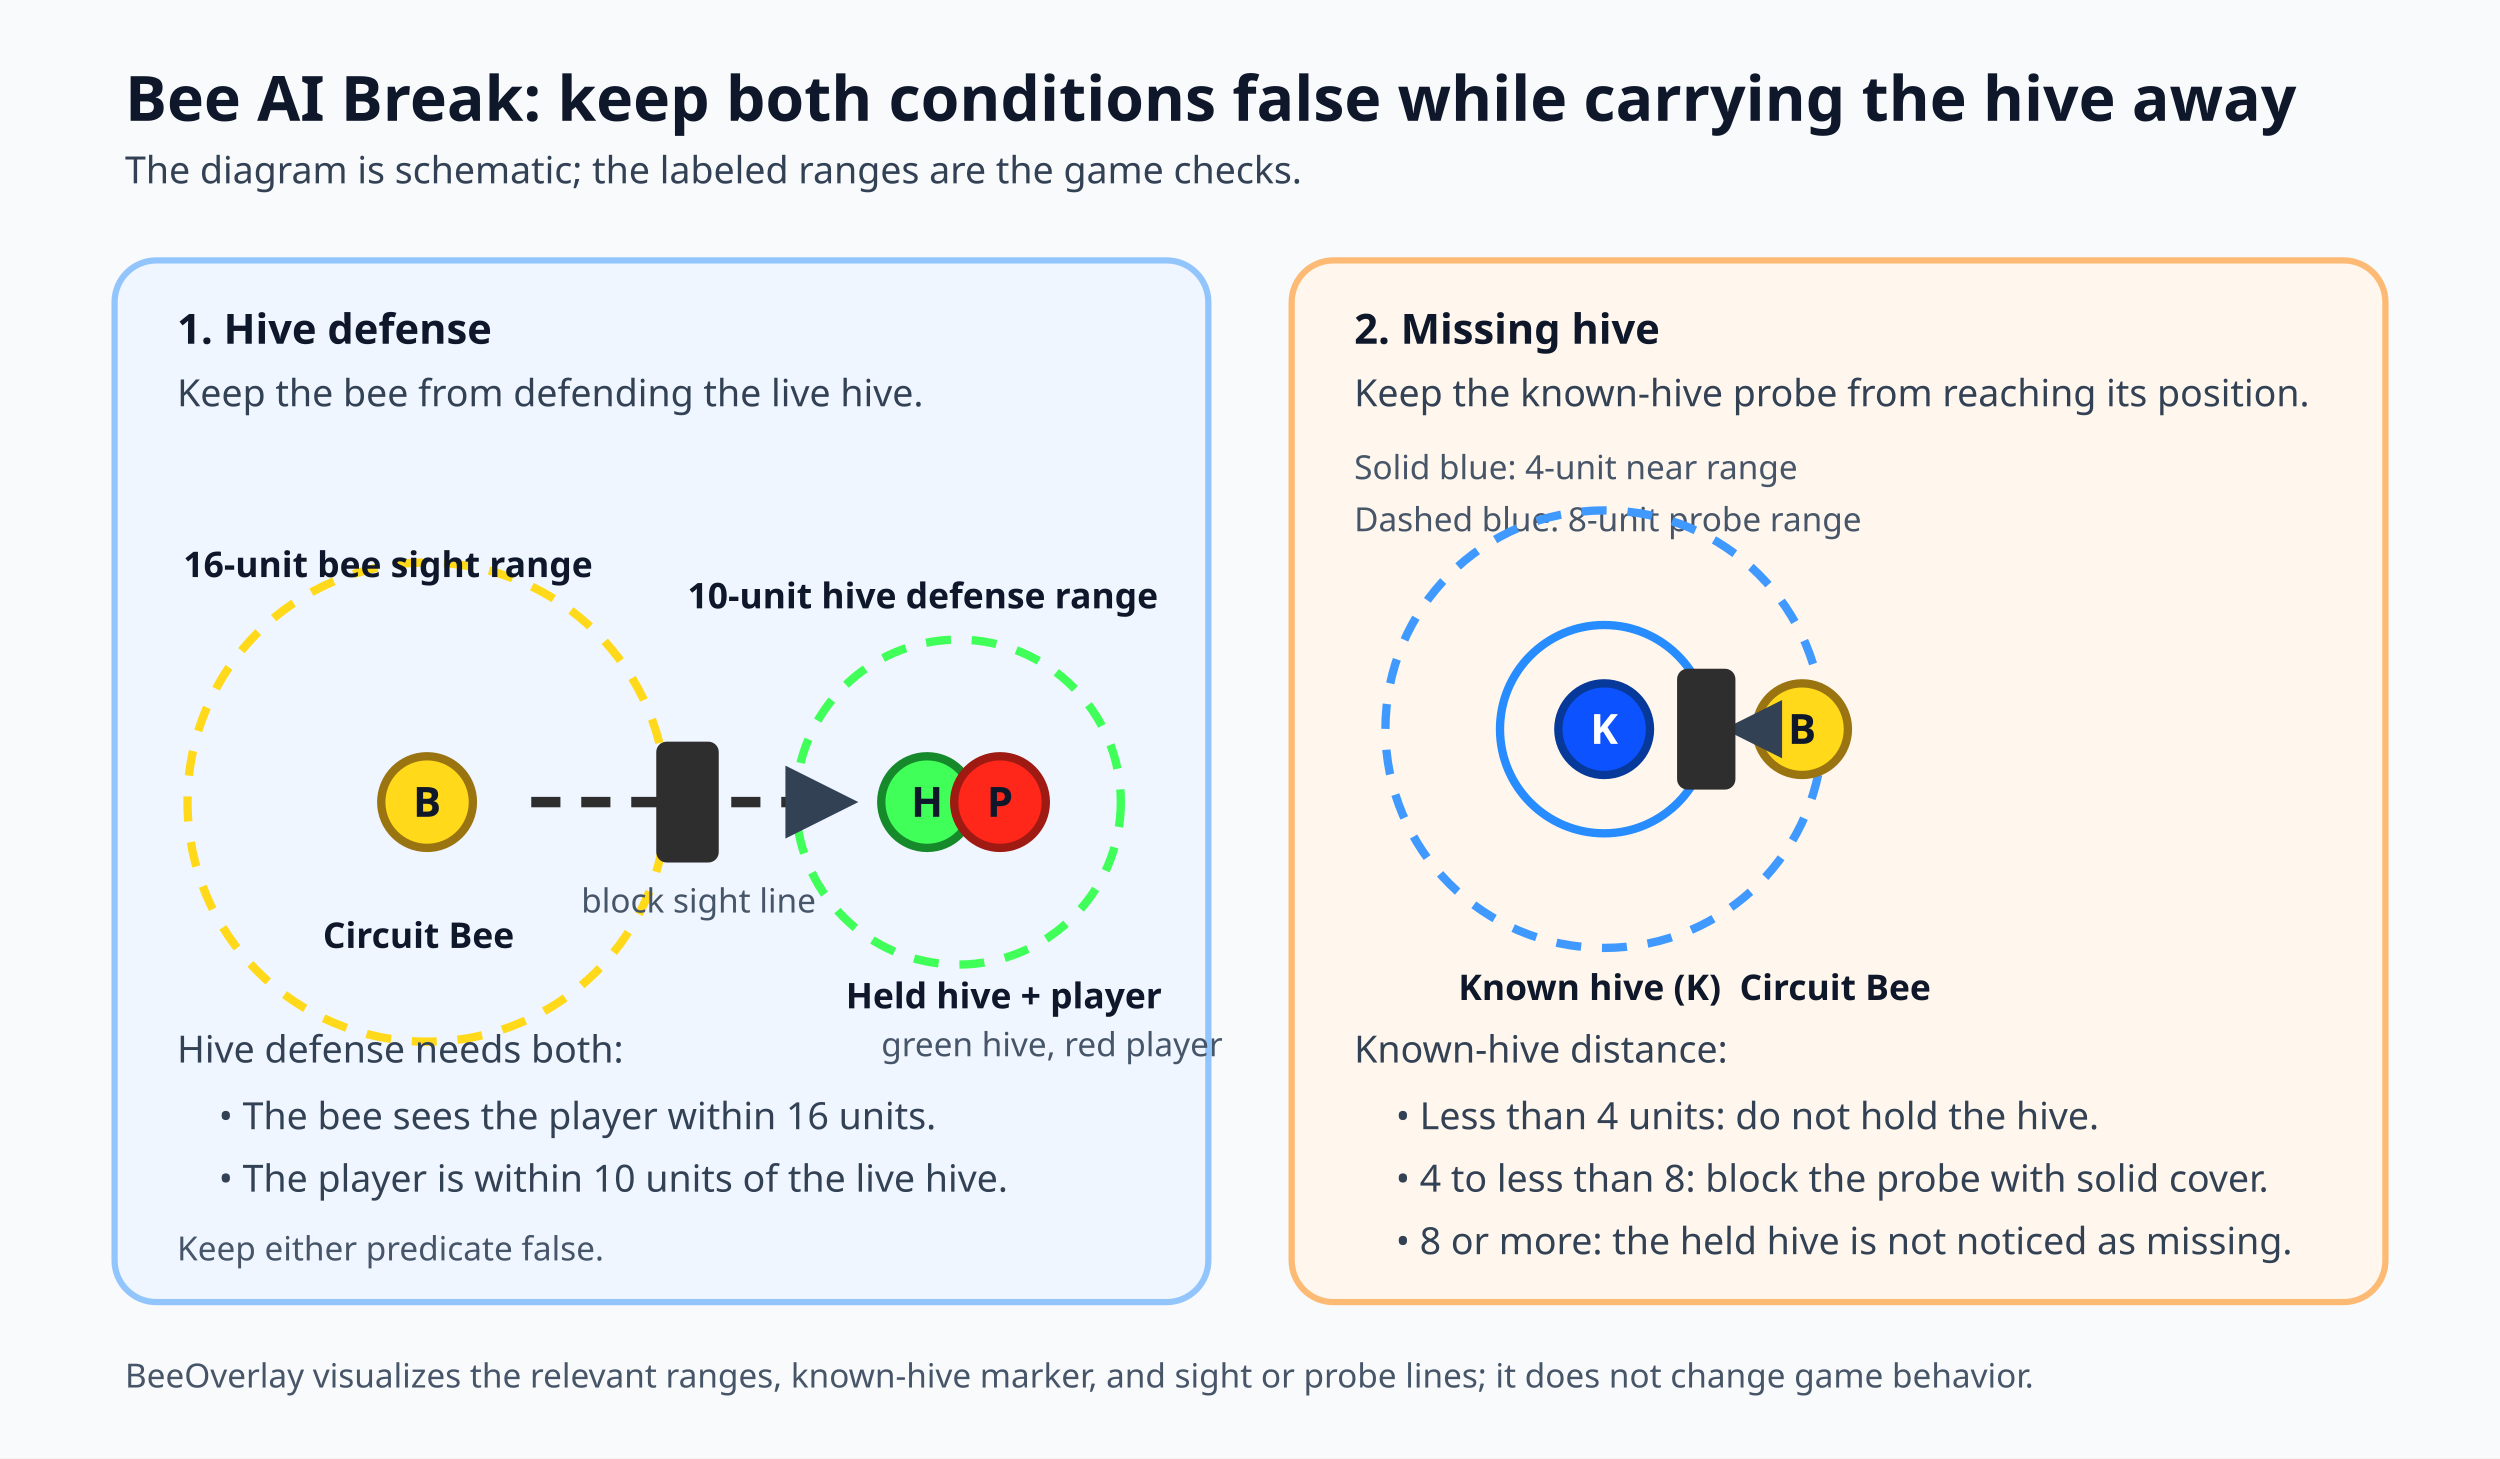
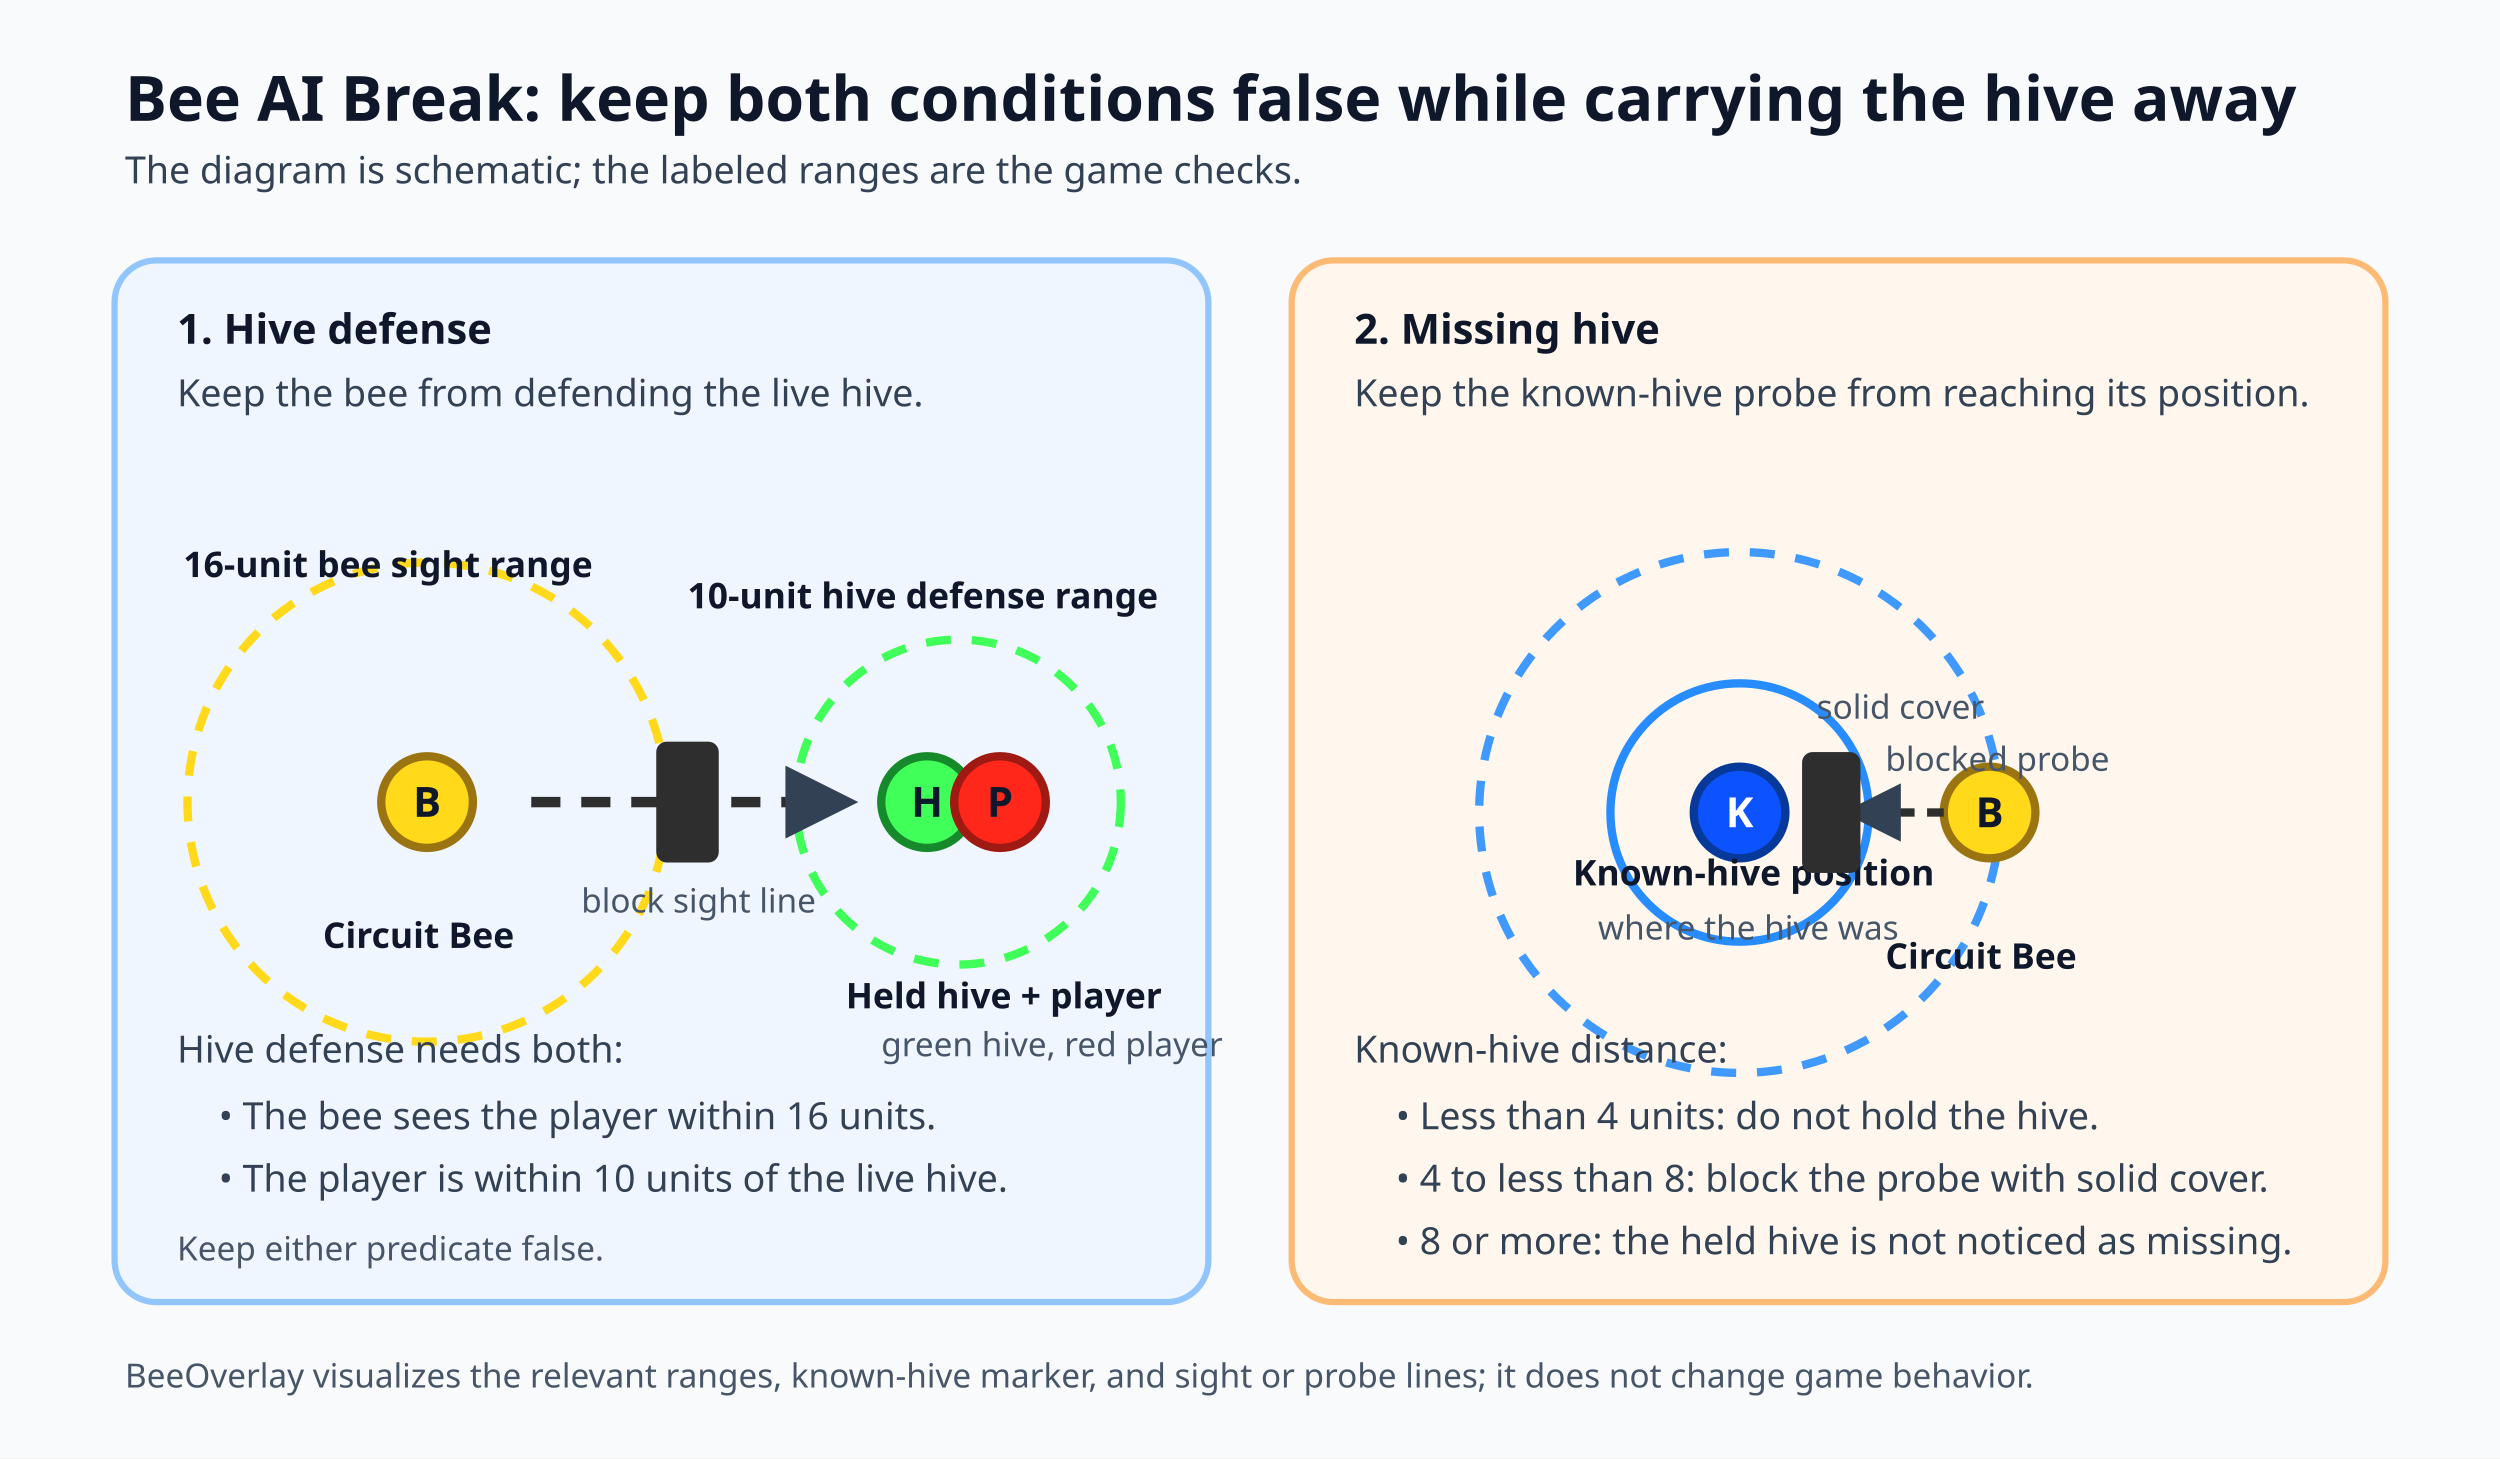
<svg xmlns="http://www.w3.org/2000/svg" width="1200" height="700" viewBox="0 0 1200 700" role="img" aria-labelledby="title desc">
  <defs>
    <marker id="arrow" viewBox="0 0 10 10" refX="8" refY="5" markerWidth="7" markerHeight="7" orient="auto-start-reverse">
      <path d="M 0 0 L 10 5 L 0 10 z" fill="#334155" />
    </marker>
    <style>
      .heading { font: 700 30px sans-serif; fill: #0f172a; }
      .subheading { font: 700 20px sans-serif; fill: #0f172a; }
      .body { font: 18px sans-serif; fill: #334155; }
      .small { font: 16px sans-serif; fill: #475569; }
      .label { font: 700 17px sans-serif; fill: #0f172a; }
      .marker { font: 700 20px sans-serif; fill: #0f172a; text-anchor: middle; dominant-baseline: middle; }
      .marker-light { font: 700 20px sans-serif; fill: #ffffff; text-anchor: middle; dominant-baseline: middle; }
    </style>
  </defs>
  <rect width="1200" height="700" fill="#f8fafc" />
  <text x="60" y="58" class="heading">Bee AI Break: keep both conditions false while carrying the hive away</text>
  <text x="60" y="88" class="body">The diagram is schematic; the labeled ranges are the game checks.</text>
  <rect x="55" y="125" width="525" height="500" rx="20" fill="#eff6ff" stroke="#93c5fd" stroke-width="3" />
  <text x="85" y="165" class="subheading">1. Hive defense</text>
  <text x="85" y="195" class="body">Keep the bee from defending the live hive.</text>
  <circle cx="205" cy="385" r="115" fill="none" stroke="#FFD91A" stroke-width="4" stroke-dasharray="12 10" />
  <text x="88" y="277" class="label">16-unit bee sight range</text>
  <circle cx="205" cy="385" r="22" fill="#FFD91A" stroke="#9A7410" stroke-width="4" />
  <text x="205" y="385" class="marker">B</text>
  <text x="155" y="455" class="label">Circuit Bee</text>
  <circle cx="460" cy="385" r="78" fill="none" stroke="#40FF59" stroke-width="4" stroke-dasharray="12 10" />
  <text x="330" y="292" class="label">10-unit hive defense range</text>
  <circle cx="445" cy="385" r="22" fill="#40FF59" stroke="#168A2A" stroke-width="4" />
  <text x="445" y="385" class="marker">H</text>
  <circle cx="480" cy="385" r="22" fill="#FF261A" stroke="#9F1A12" stroke-width="4" />
  <text x="480" y="385" class="marker">P</text>
  <text x="406" y="484" class="label">Held hive + player</text>
  <text x="423" y="507" class="small">green hive, red player</text>
  <path d="M 255 385 H 405" fill="none" stroke="#2E2E2E" stroke-width="5" stroke-dasharray="14 10" marker-end="url(#arrow)" />
  <rect x="315" y="356" width="30" height="58" rx="5" fill="#2E2E2E" />
  <text x="279" y="438" class="small">block sight line</text>
  <text x="85" y="510" class="body">Hive defense needs both:</text>
  <text x="105" y="542" class="body">• The bee sees the player within 16 units.</text>
  <text x="105" y="572" class="body">• The player is within 10 units of the live hive.</text>
  <text x="85" y="605" class="small">Keep either predicate false.</text>
  <rect x="620" y="125" width="525" height="500" rx="20" fill="#fff7ed" stroke="#fdba74" stroke-width="3" />
  <text x="650" y="165" class="subheading">2. Missing hive</text>
  <text x="650" y="195" class="body">Keep the known-hive probe from reaching its position.</text>
-   <text x="650" y="230" class="small">Solid blue: 4-unit near range</text>
-   <text x="650" y="255" class="small">Dashed blue: 8-unit probe range</text>
-   <circle cx="770" cy="350" r="50" fill="none" stroke="#268CFF" stroke-width="4" />
-   <circle cx="770" cy="350" r="105" fill="none" stroke="#4099FF" stroke-width="4" stroke-dasharray="12 10" />
-   <circle cx="770" cy="350" r="22" fill="#0D52FF" stroke="#07399A" stroke-width="4" />
-   <text x="770" y="350" class="marker-light">K</text>
-   <text x="700" y="480" class="label">Known hive (K)</text>
-   <circle cx="865" cy="350" r="22" fill="#FFD91A" stroke="#9A7410" stroke-width="4" />
-   <text x="865" y="350" class="marker">B</text>
-   <text x="835" y="480" class="label">Circuit Bee</text>
-   <path d="M 843 350 H 833" fill="none" stroke="#2E2E2E" stroke-width="4" stroke-dasharray="8 6" marker-end="url(#arrow)" />
-   <rect x="805" y="321" width="28" height="58" rx="5" fill="#2E2E2E" />
+   <circle cx="835" cy="390" r="62" fill="none" stroke="#268CFF" stroke-width="4" />
+   <circle cx="835" cy="390" r="125" fill="none" stroke="#4099FF" stroke-width="4" stroke-dasharray="12 10" />
+   <circle cx="835" cy="390" r="22" fill="#0D52FF" stroke="#07399A" stroke-width="4" />
+   <text x="835" y="390" class="marker-light">K</text>
+   <text x="755" y="425" class="label">Known-hive position</text>
+   <text x="767" y="451" class="small">where the hive was</text>
+   <circle cx="955" cy="390" r="22" fill="#FFD91A" stroke="#9A7410" stroke-width="4" />
+   <text x="955" y="390" class="marker">B</text>
+   <text x="905" y="465" class="label">Circuit Bee</text>
+   <path d="M 933 390 H 890" fill="none" stroke="#2E2E2E" stroke-width="4" stroke-dasharray="8 6" marker-end="url(#arrow)" />
+   <rect x="865" y="361" width="28" height="58" rx="5" fill="#2E2E2E" />
+   <text x="872" y="345" class="small">solid cover</text>
+   <text x="905" y="370" class="small">blocked probe</text>
  <text x="650" y="510" class="body">Known-hive distance:</text>
  <text x="670" y="542" class="body">• Less than 4 units: do not hold the hive.</text>
  <text x="670" y="572" class="body">• 4 to less than 8: block the probe with solid cover.</text>
  <text x="670" y="602" class="body">• 8 or more: the held hive is not noticed as missing.</text>
  <text x="60" y="666" class="small">BeeOverlay visualizes the relevant ranges, known-hive marker, and sight or probe lines; it does not change game behavior.</text>
</svg>
